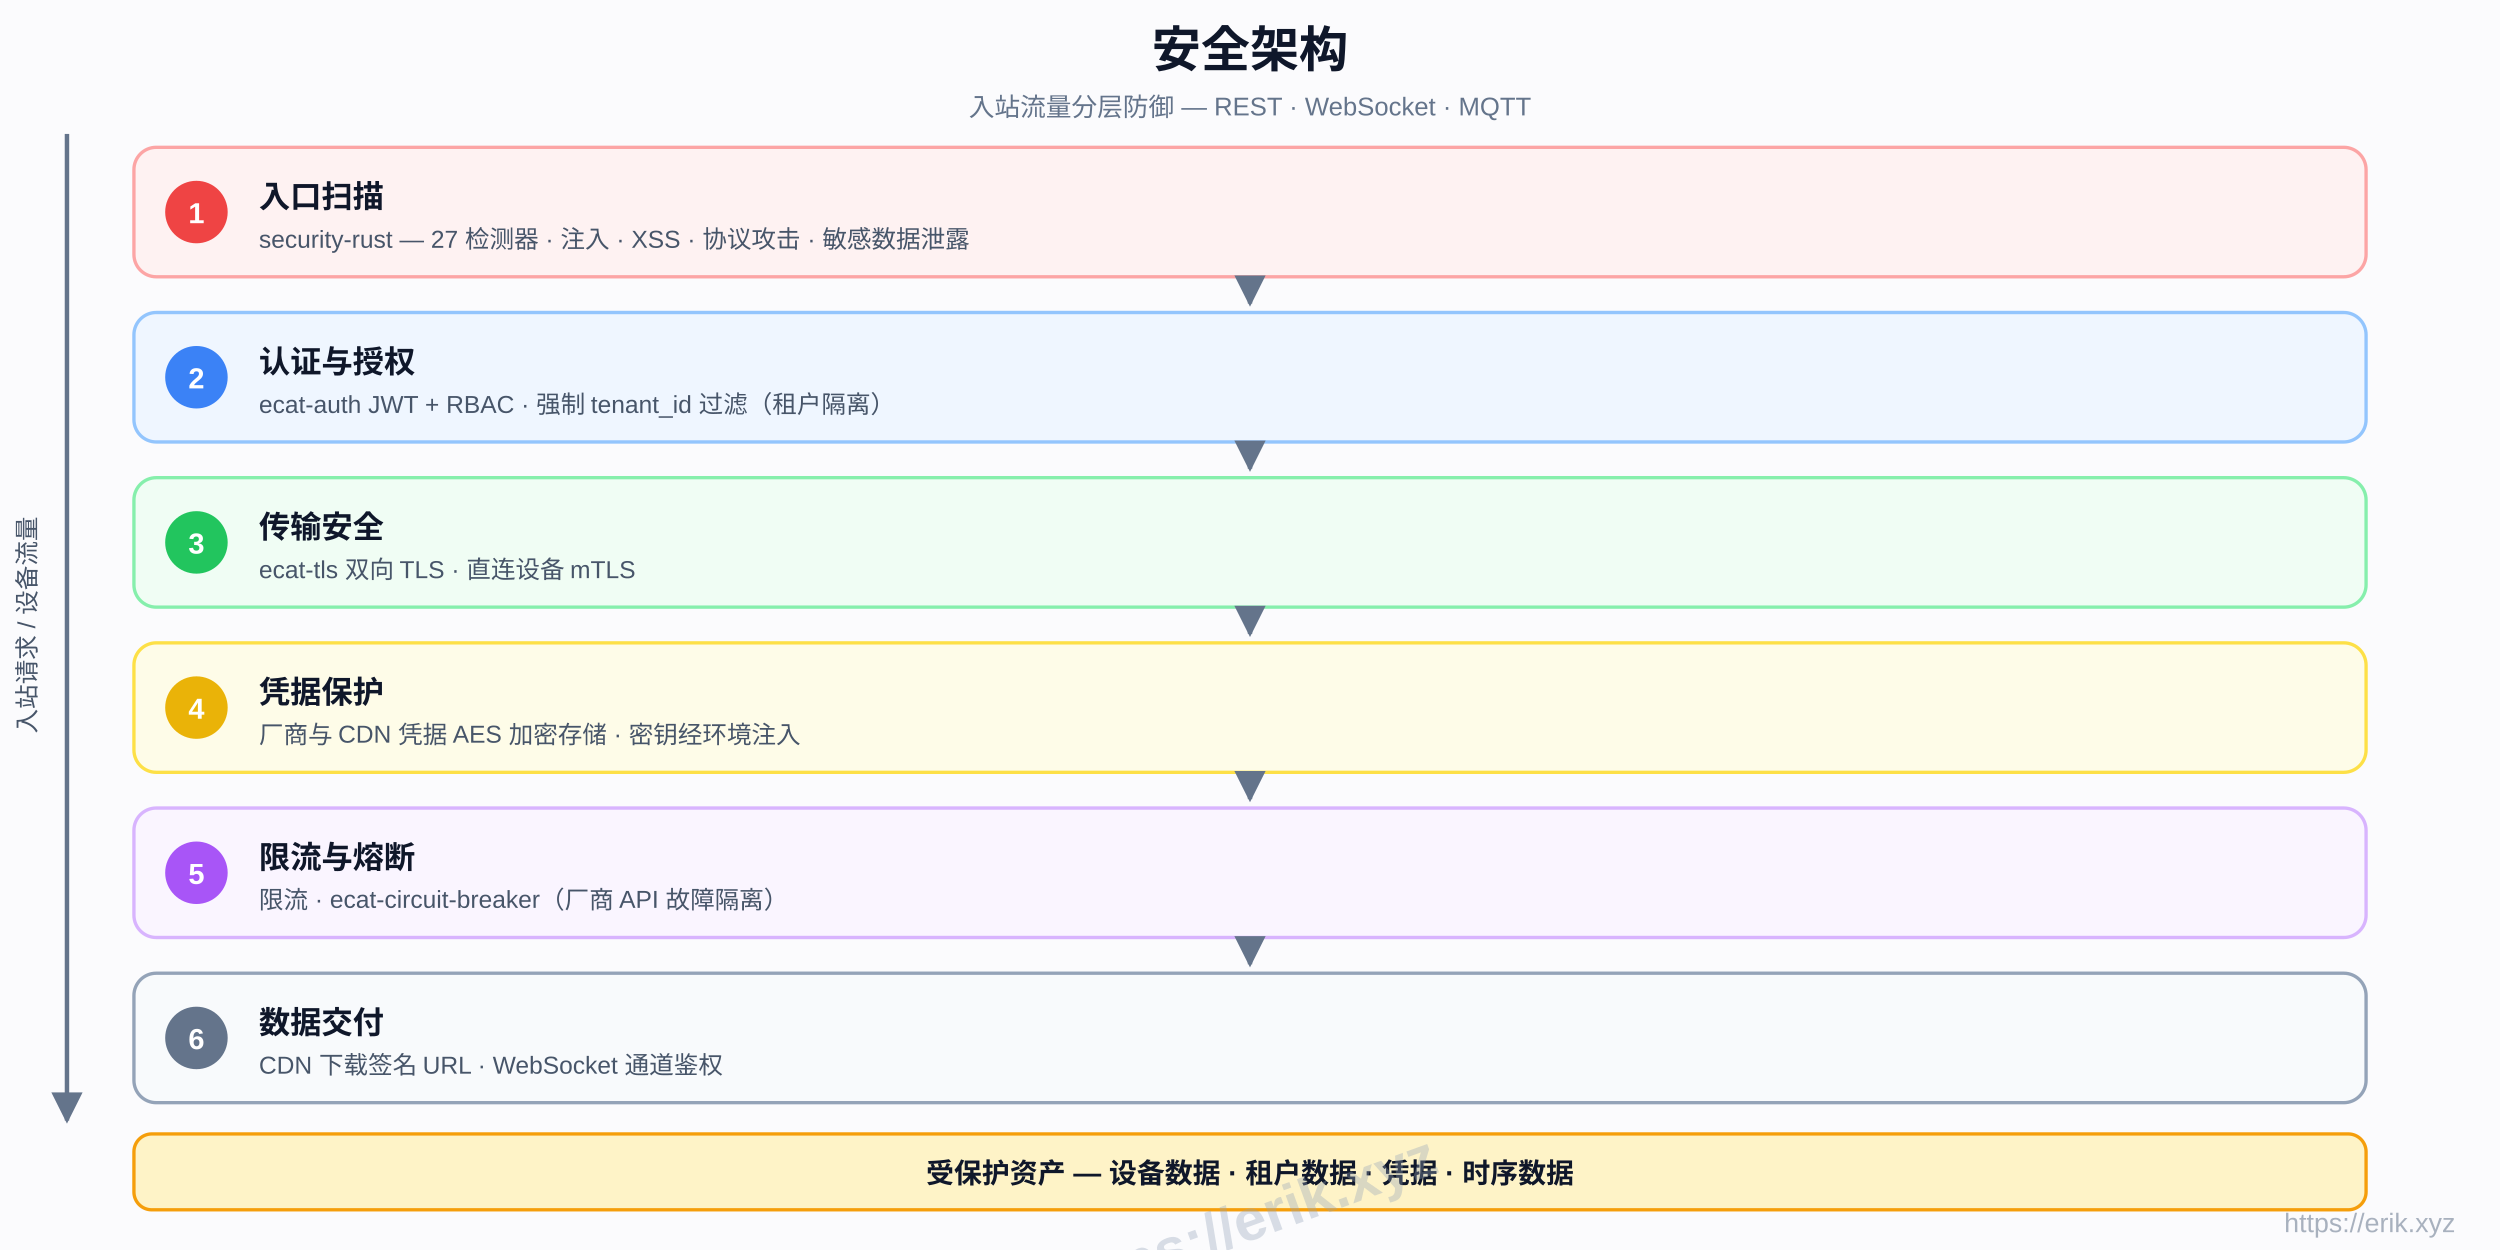
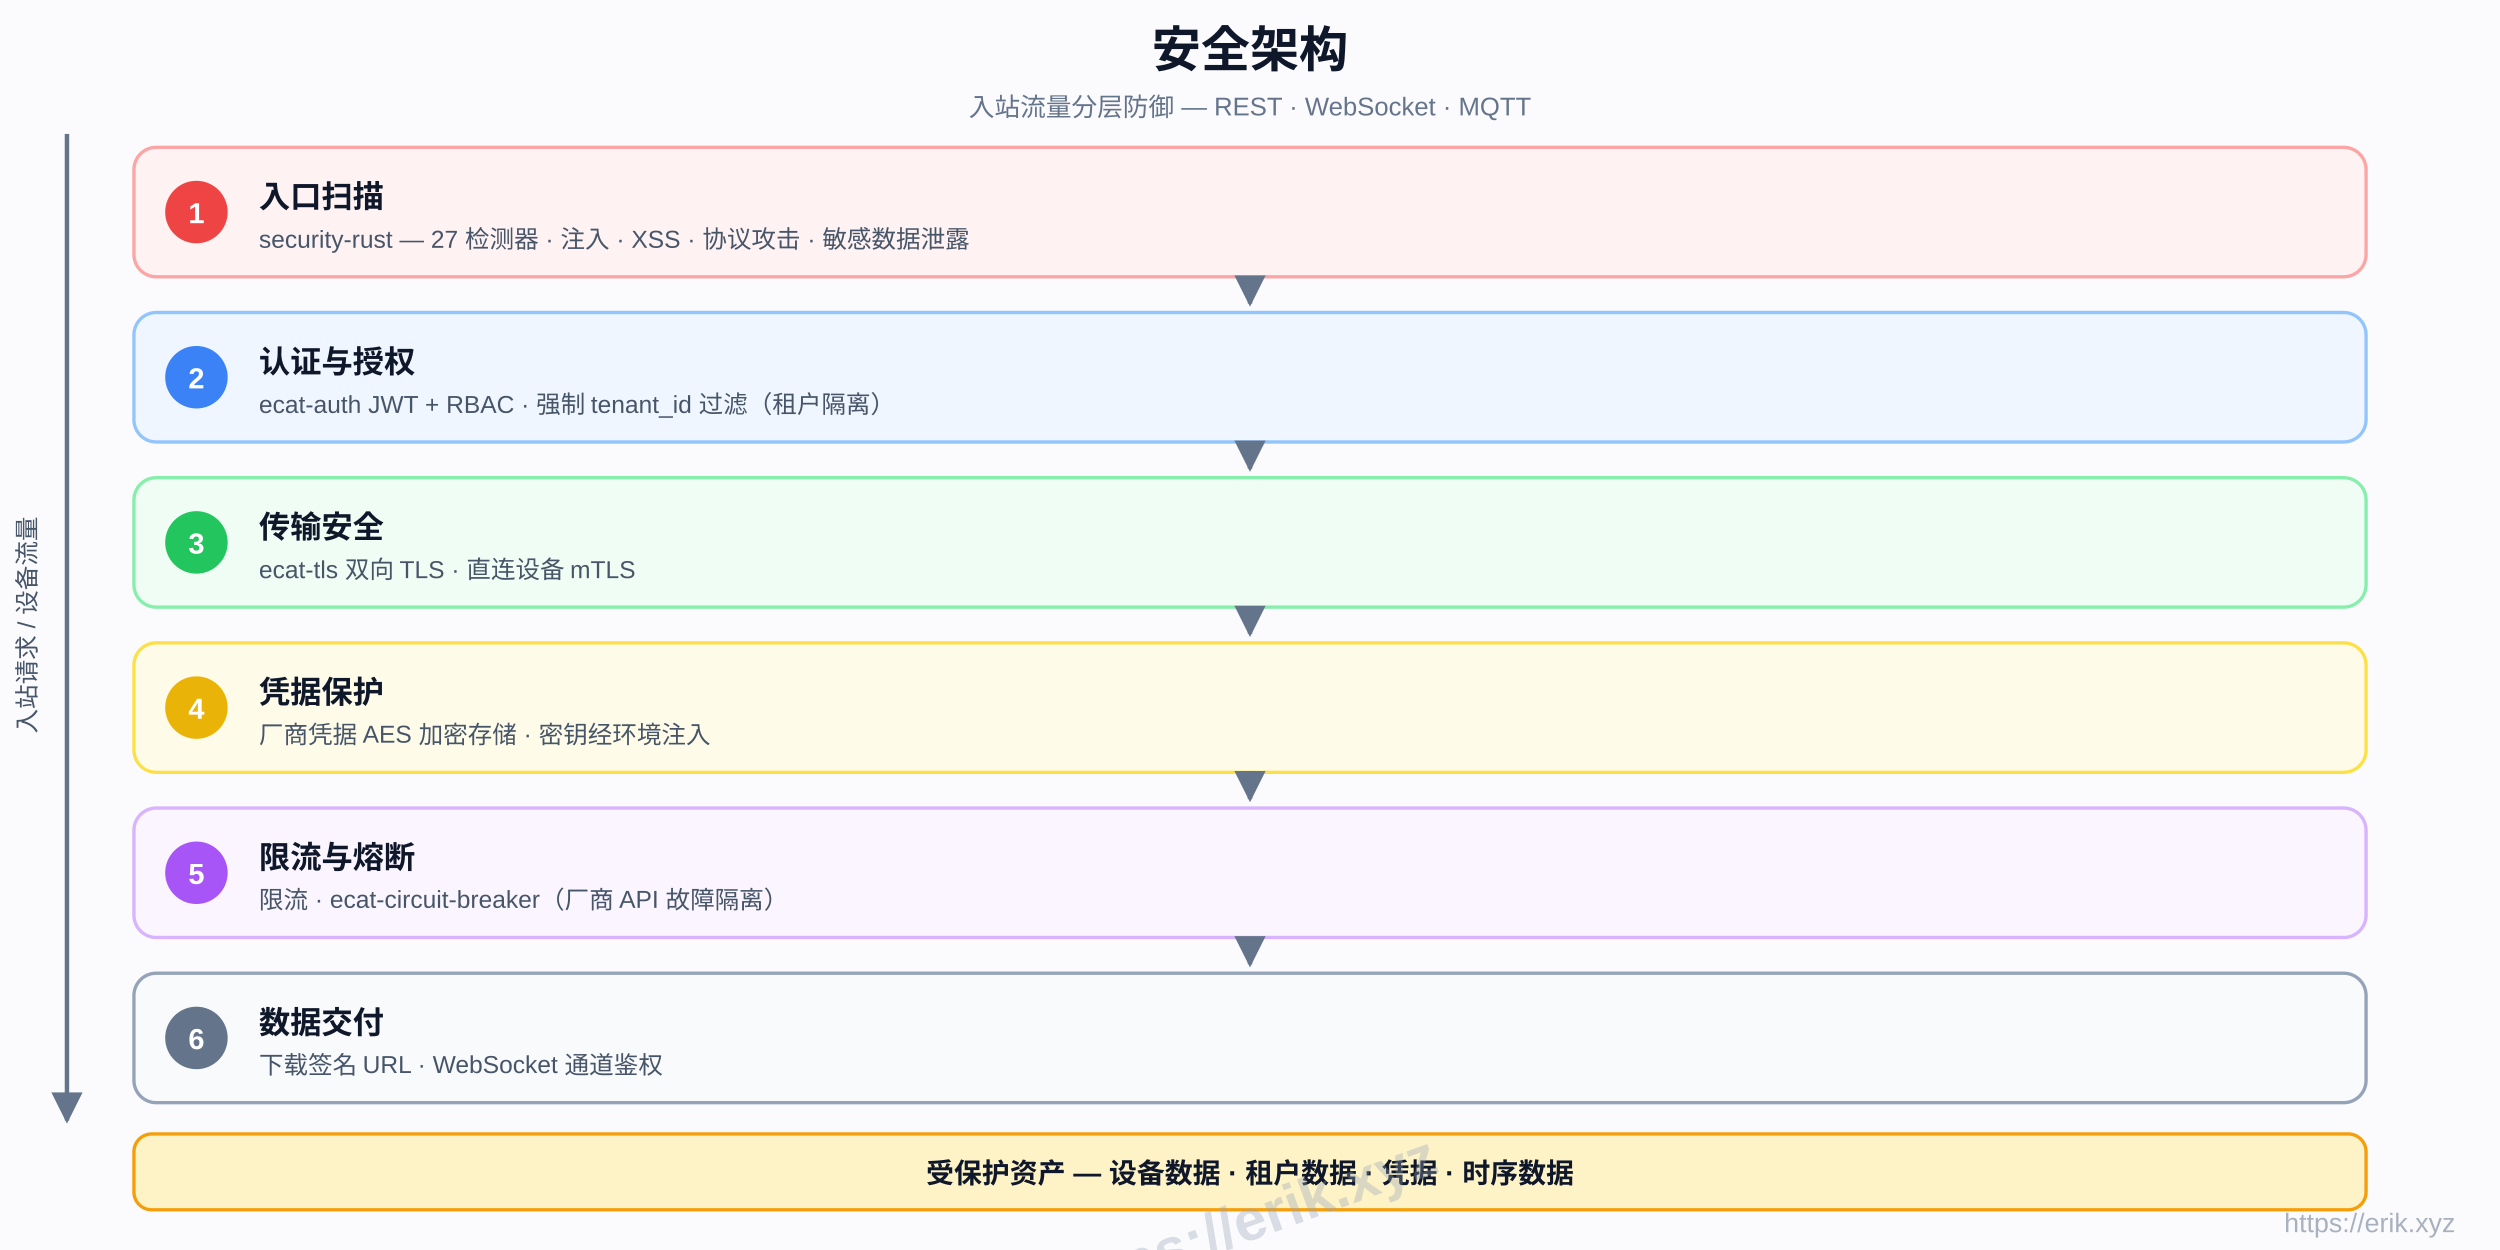
<svg xmlns="http://www.w3.org/2000/svg" viewBox="0 0 1120 560" font-family="Arial, 'PingFang SC', 'Microsoft YaHei', sans-serif">
  <defs>
    <marker id="arrow" viewBox="0 0 10 10" refX="9" refY="5" markerWidth="7" markerHeight="7" orient="auto-start-reverse">
      <path d="M0,0 L10,5 L0,10 z" fill="#64748b" />
    </marker>
  </defs>
  <rect width="1120" height="560" fill="#fbfbfd" />
  <text x="560" y="30" text-anchor="middle" font-size="22" font-weight="bold" fill="#0f172a">安全架构</text>
  <text x="560" y="52" text-anchor="middle" font-size="11.5" fill="#64748b">入站流量分层防御 — REST · WebSocket · MQTT</text>
  <line x1="30" y1="60" x2="30" y2="502" stroke="#64748b" stroke-width="2" marker-end="url(#arrow)" />
  <text x="16" y="280" text-anchor="middle" font-size="11" fill="#475569" transform="rotate(-90 16 280)">入站请求 / 设备流量</text>
  <g>
    <rect x="60" y="66" width="1000" height="58" rx="10" fill="#fef2f2" stroke="#fca5a5" stroke-width="1.5" />
    <circle cx="88" cy="95" r="14" fill="#ef4444" />
    <text x="88" y="100" text-anchor="middle" font-size="13" font-weight="bold" fill="#ffffff">1</text>
    <text x="116" y="93" font-size="14" font-weight="bold" fill="#0f172a">入口扫描</text>
    <text x="116" y="111" font-size="11" fill="#475569">security-rust — 27 检测器 · 注入 · XSS · 协议攻击 · 敏感数据泄露</text>
  </g>
  <line x1="560" y1="124" x2="560" y2="136" stroke="#64748b" stroke-width="2" marker-end="url(#arrow)" />
  <g>
    <rect x="60" y="140" width="1000" height="58" rx="10" fill="#eff6ff" stroke="#93c5fd" stroke-width="1.5" />
    <circle cx="88" cy="169" r="14" fill="#3b82f6" />
    <text x="88" y="174" text-anchor="middle" font-size="13" font-weight="bold" fill="#ffffff">2</text>
    <text x="116" y="167" font-size="14" font-weight="bold" fill="#0f172a">认证与授权</text>
    <text x="116" y="185" font-size="11" fill="#475569">ecat-auth JWT + RBAC · 强制 tenant_id 过滤（租户隔离）</text>
  </g>
  <line x1="560" y1="198" x2="560" y2="210" stroke="#64748b" stroke-width="2" marker-end="url(#arrow)" />
  <g>
    <rect x="60" y="214" width="1000" height="58" rx="10" fill="#f0fdf4" stroke="#86efac" stroke-width="1.5" />
    <circle cx="88" cy="243" r="14" fill="#22c55e" />
    <text x="88" y="248" text-anchor="middle" font-size="13" font-weight="bold" fill="#ffffff">3</text>
    <text x="116" y="241" font-size="14" font-weight="bold" fill="#0f172a">传输安全</text>
    <text x="116" y="259" font-size="11" fill="#475569">ecat-tls 双向 TLS · 直连设备 mTLS</text>
  </g>
  <line x1="560" y1="272" x2="560" y2="284" stroke="#64748b" stroke-width="2" marker-end="url(#arrow)" />
  <g>
    <rect x="60" y="288" width="1000" height="58" rx="10" fill="#fefce8" stroke="#fde047" stroke-width="1.5" />
    <circle cx="88" cy="317" r="14" fill="#eab308" />
    <text x="88" y="322" text-anchor="middle" font-size="13" font-weight="bold" fill="#ffffff">4</text>
    <text x="116" y="315" font-size="14" font-weight="bold" fill="#0f172a">凭据保护</text>
-     <text x="116" y="333" font-size="11" fill="#475569">厂商与 CDN 凭据 AES 加密存储 · 密钥经环境注入</text>
+     <text x="116" y="333" font-size="11" fill="#475569">厂商凭据 AES 加密存储 · 密钥经环境注入</text>
  </g>
  <line x1="560" y1="346" x2="560" y2="358" stroke="#64748b" stroke-width="2" marker-end="url(#arrow)" />
  <g>
    <rect x="60" y="362" width="1000" height="58" rx="10" fill="#faf5ff" stroke="#d8b4fe" stroke-width="1.5" />
    <circle cx="88" cy="391" r="14" fill="#a855f7" />
    <text x="88" y="396" text-anchor="middle" font-size="13" font-weight="bold" fill="#ffffff">5</text>
    <text x="116" y="389" font-size="14" font-weight="bold" fill="#0f172a">限流与熔断</text>
    <text x="116" y="407" font-size="11" fill="#475569">限流 · ecat-circuit-breaker（厂商 API 故障隔离）</text>
  </g>
  <line x1="560" y1="420" x2="560" y2="432" stroke="#64748b" stroke-width="2" marker-end="url(#arrow)" />
  <g>
    <rect x="60" y="436" width="1000" height="58" rx="10" fill="#f8fafc" stroke="#94a3b8" stroke-width="1.5" />
    <circle cx="88" cy="465" r="14" fill="#64748b" />
    <text x="88" y="470" text-anchor="middle" font-size="13" font-weight="bold" fill="#ffffff">6</text>
    <text x="116" y="463" font-size="14" font-weight="bold" fill="#0f172a">数据交付</text>
-     <text x="116" y="481" font-size="11" fill="#475569">CDN 下载签名 URL · WebSocket 通道鉴权</text>
+     <text x="116" y="481" font-size="11" fill="#475569">下载签名 URL · WebSocket 通道鉴权</text>
  </g>
  <rect x="60" y="508" width="1000" height="34" rx="8" fill="#fef3c7" stroke="#f59e0b" stroke-width="1.5" />
  <text x="560" y="530" text-anchor="middle" font-size="12.5" font-weight="bold" fill="#0f172a">受保护资产 — 设备数据 · 租户数据 · 凭据 · 时序数据</text>
  <text x="560" y="556" text-anchor="middle" font-size="26" font-weight="bold" fill="#94a3b8" opacity="0.35" transform="rotate(-20 560 556)">https://erik.xyz</text>
  <text x="1100" y="552" text-anchor="end" font-size="12" fill="#64748b" opacity="0.55">https://erik.xyz</text>
</svg>
